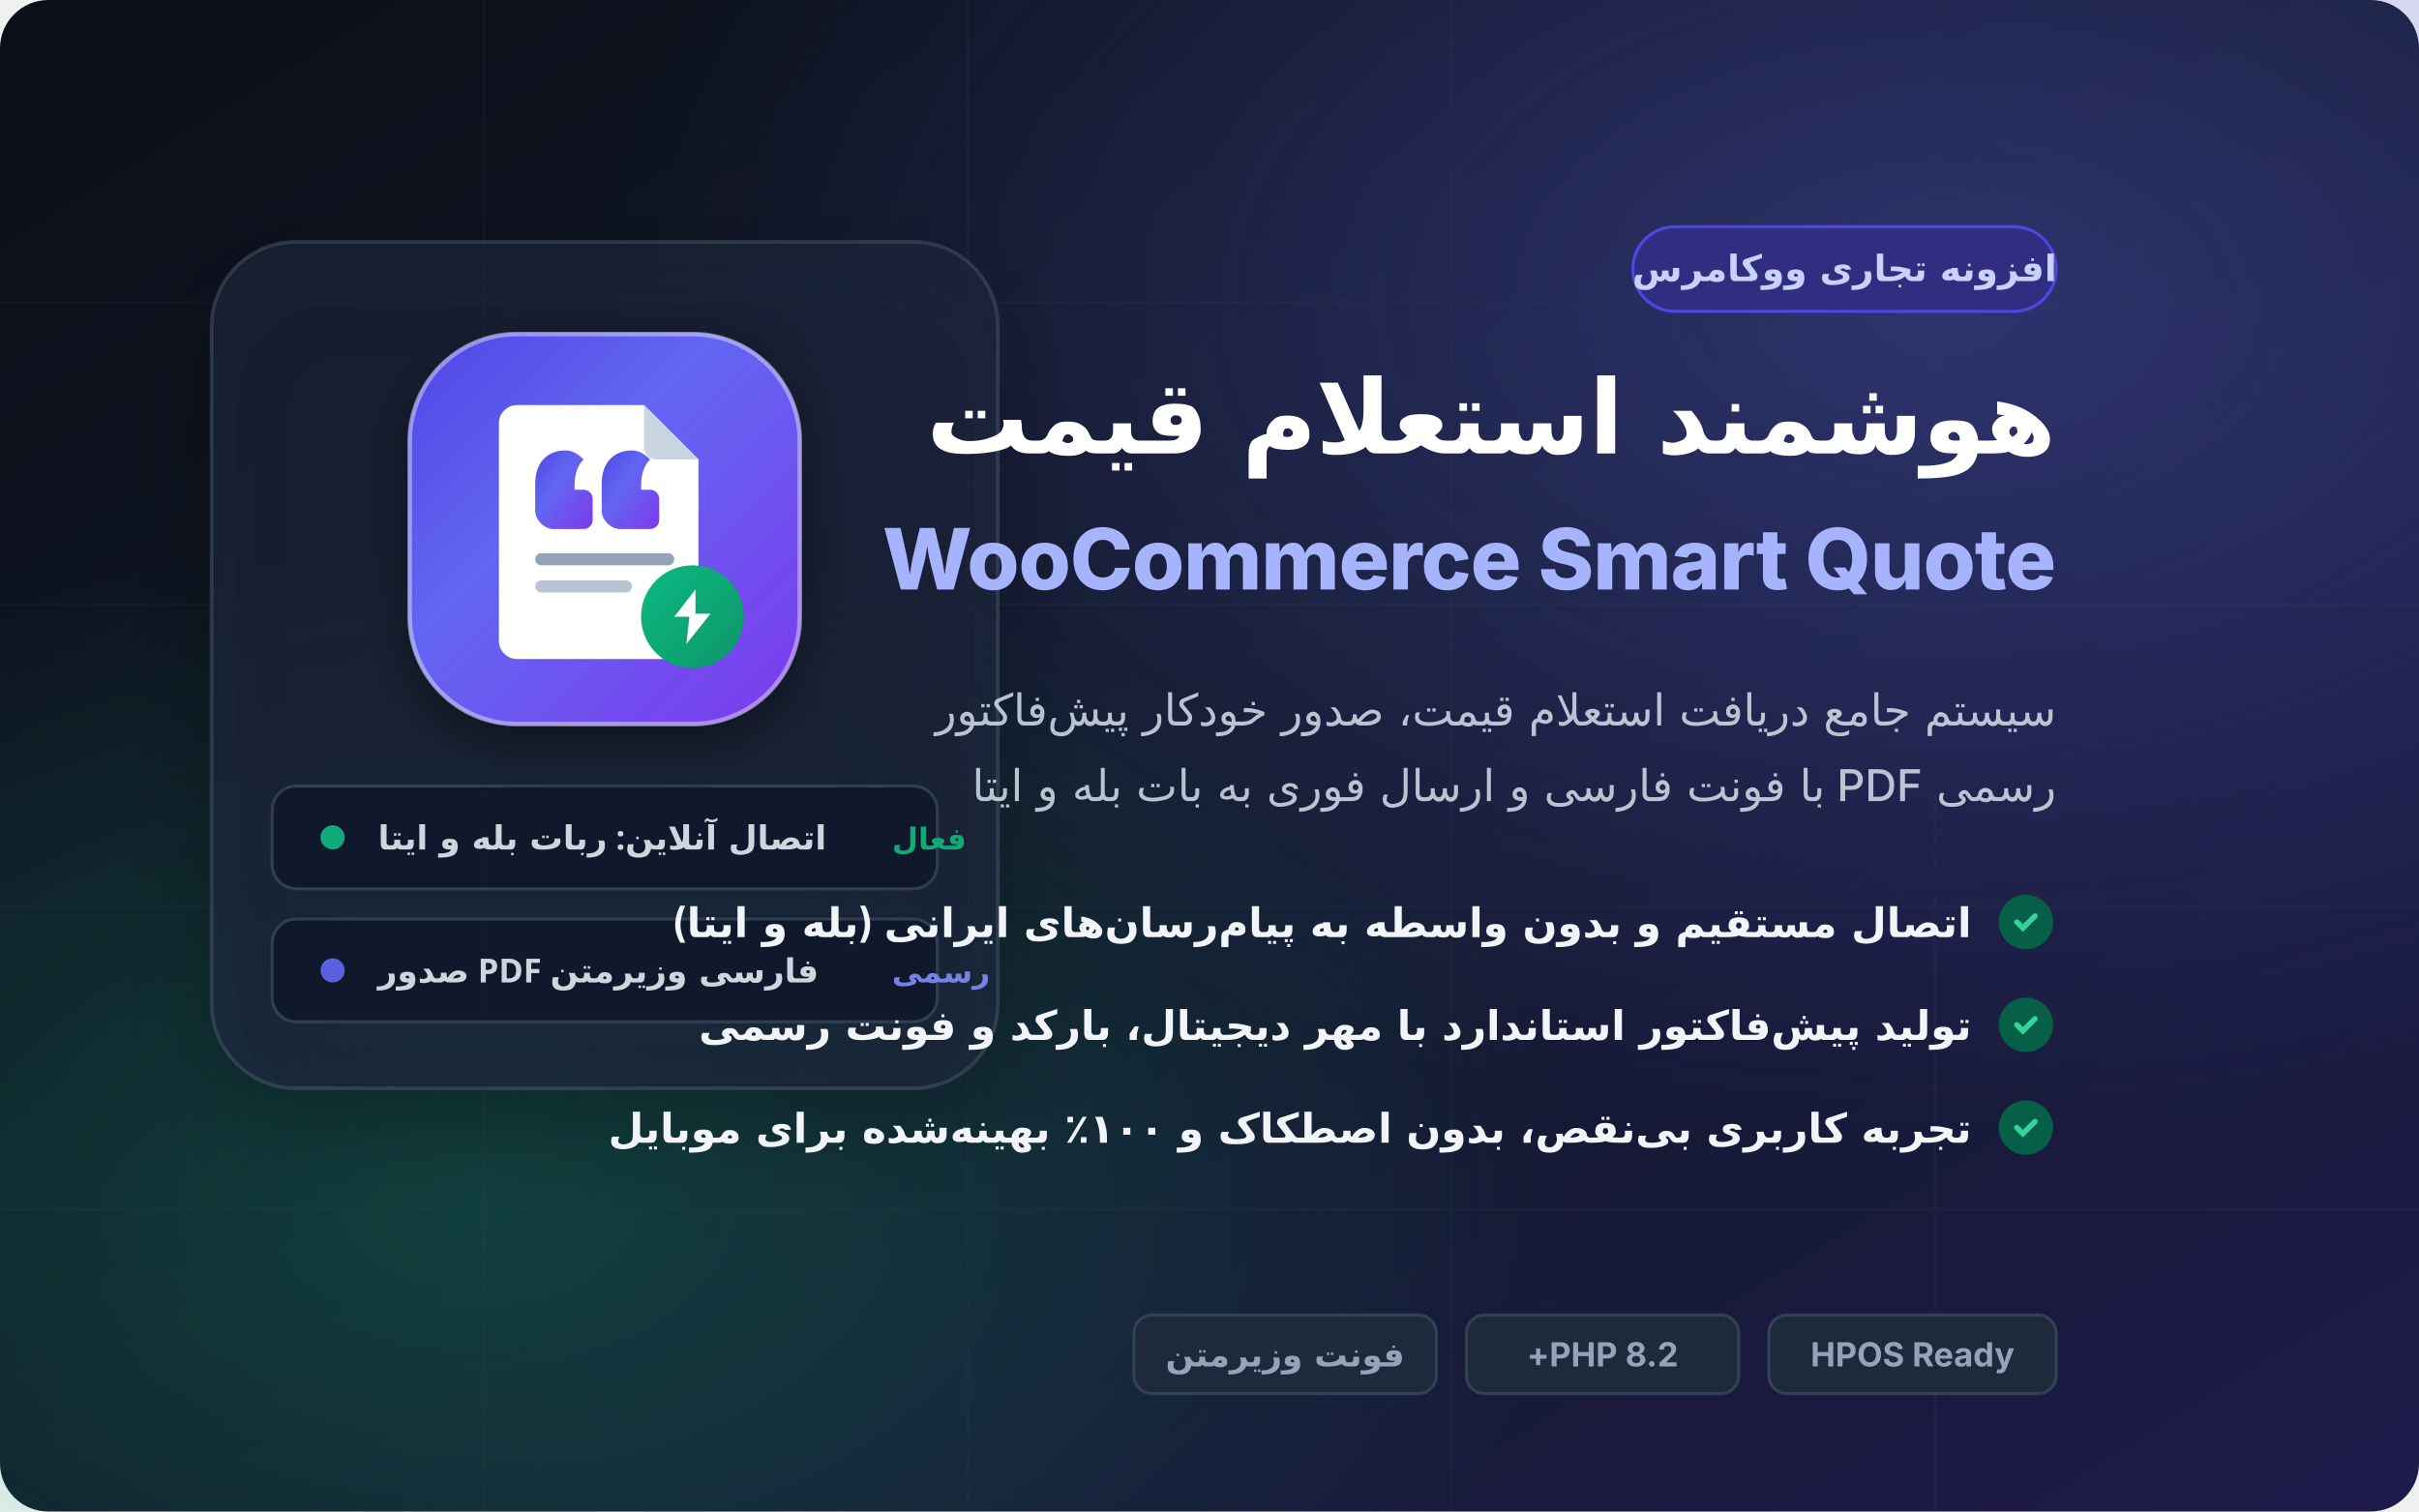
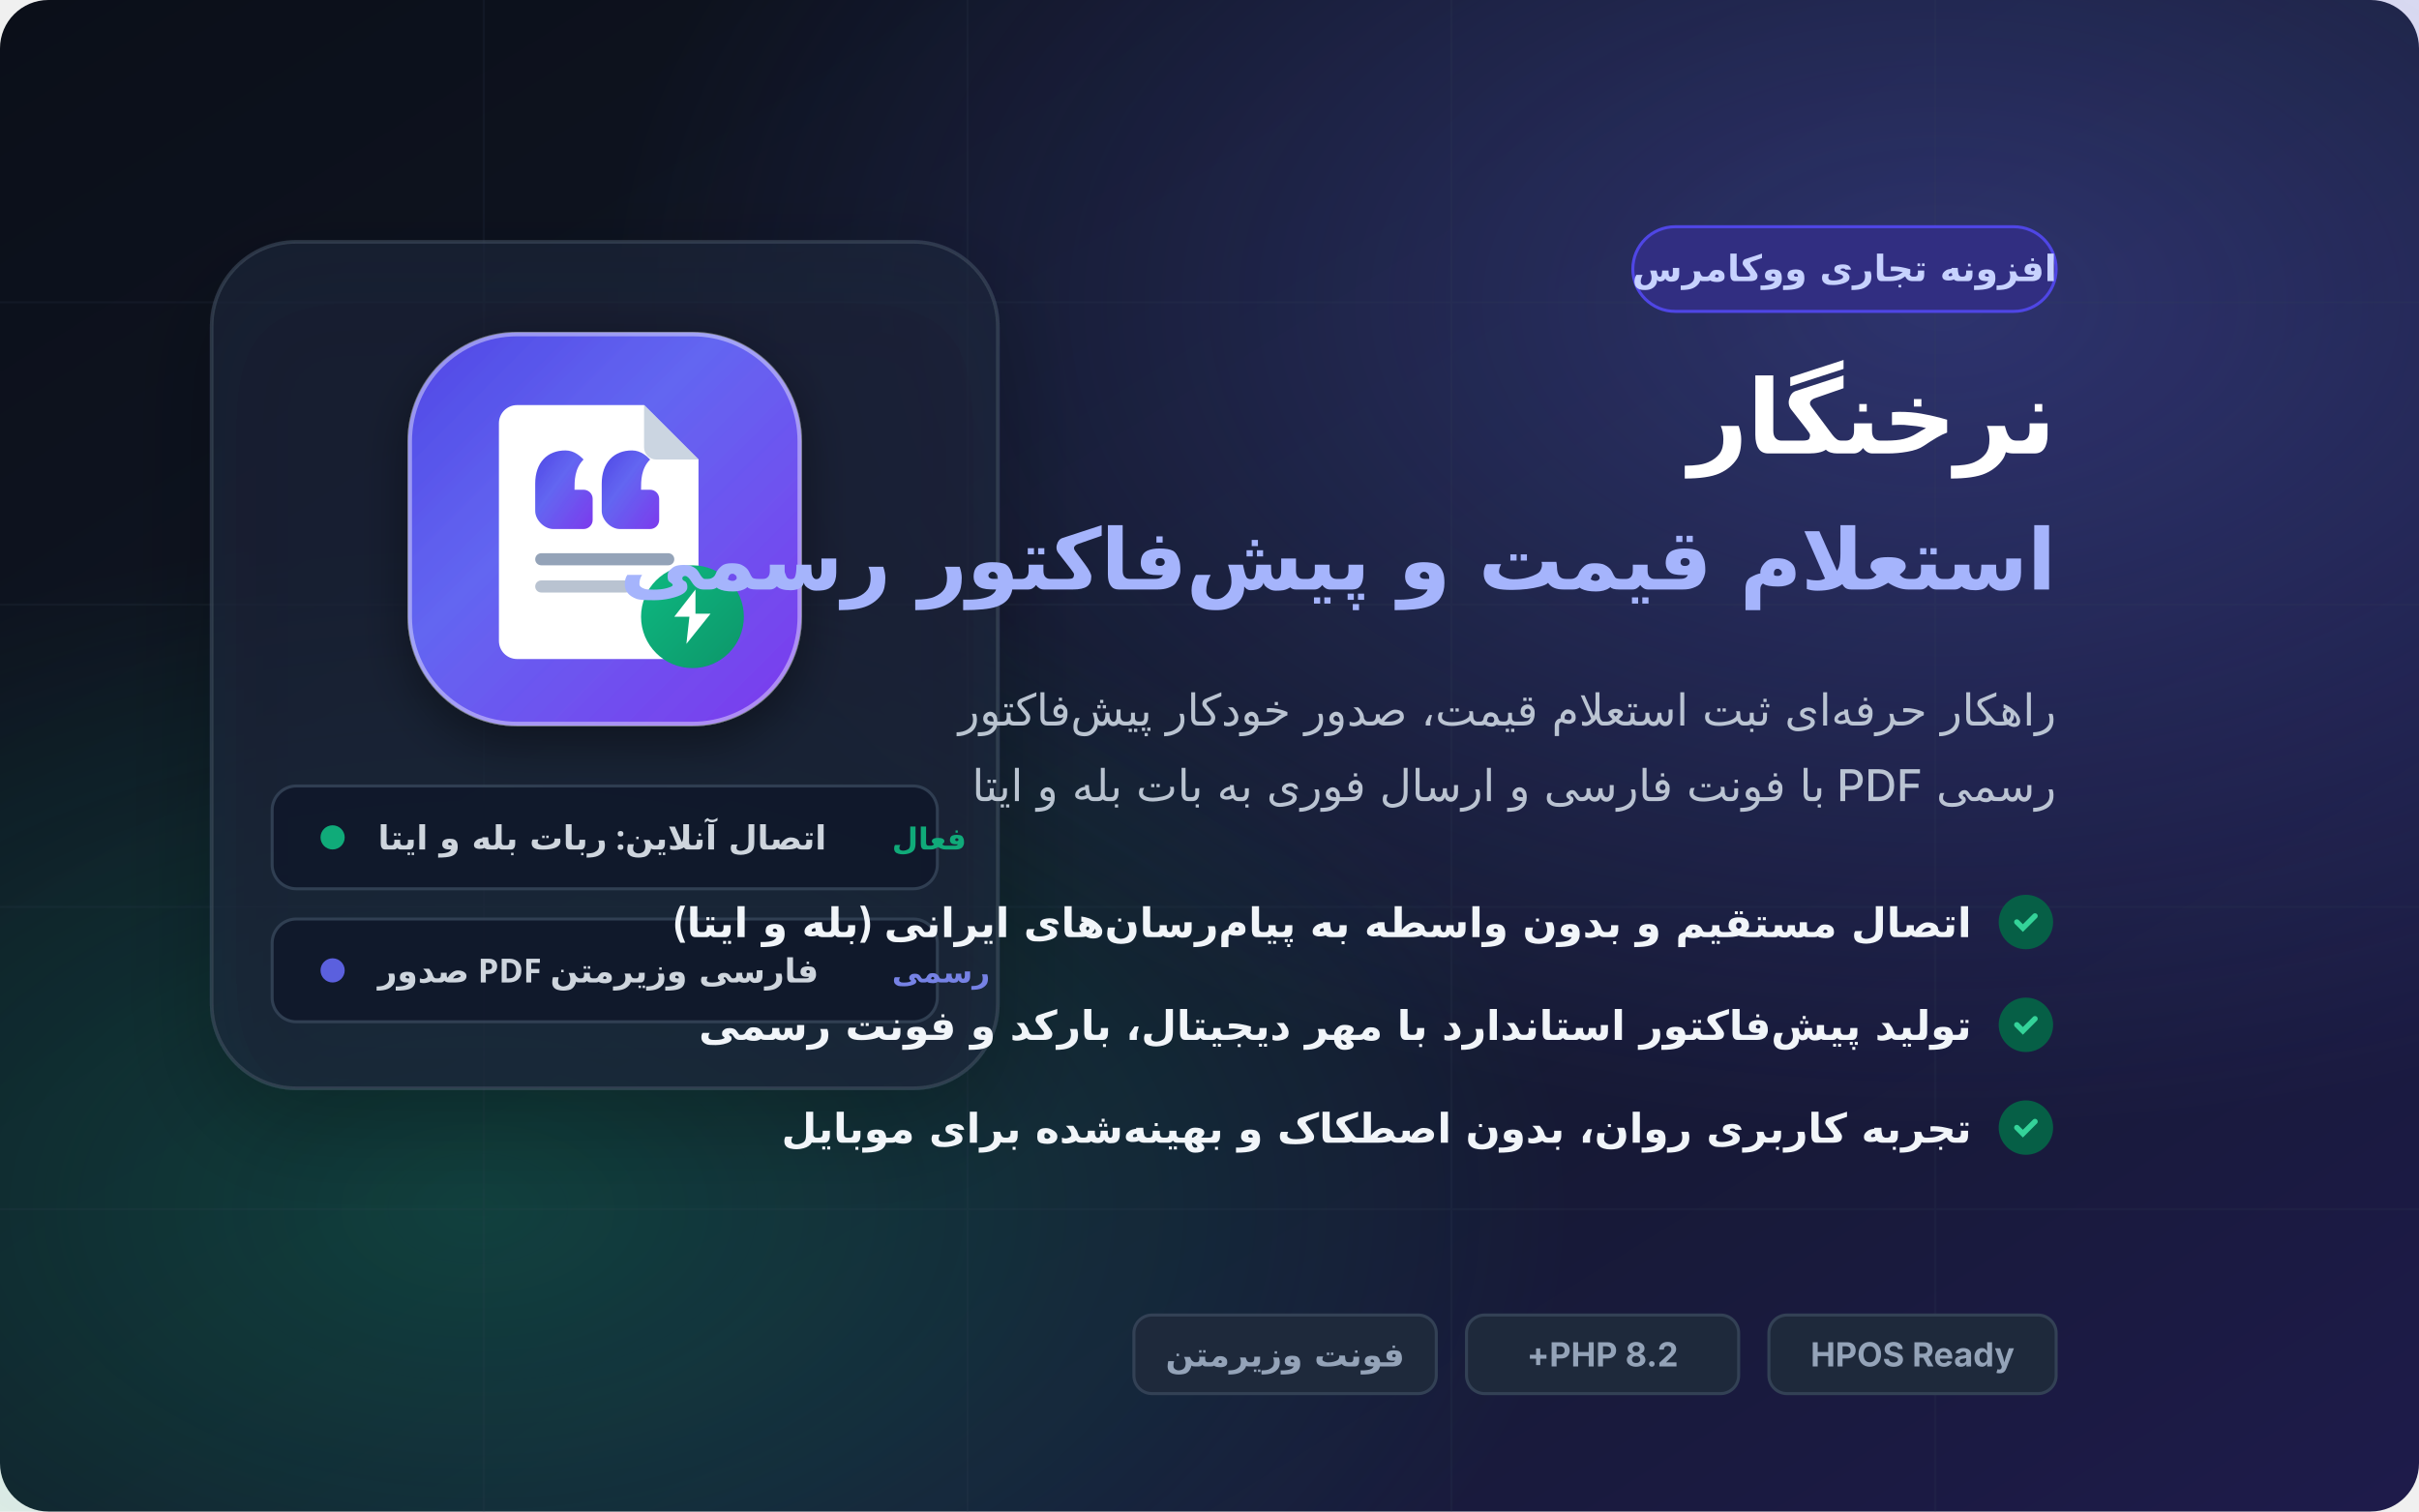
<svg xmlns="http://www.w3.org/2000/svg" viewBox="0 0 800 500" width="800" height="500" dir="rtl">
  <defs>
    <linearGradient id="coverBg" x1="0%" y1="0%" x2="100%" y2="100%">
      <stop offset="0%" stop-color="#0B0F19" />
      <stop offset="50%" stop-color="#111827" />
      <stop offset="100%" stop-color="#1E1B4B" />
    </linearGradient>
    <radialGradient id="orbViolet" cx="80%" cy="20%" r="55%">
      <stop offset="0%" stop-color="#6366F1" stop-opacity="0.35" />
      <stop offset="100%" stop-color="#6366F1" stop-opacity="0" />
    </radialGradient>
    <radialGradient id="orbEmerald" cx="20%" cy="80%" r="45%">
      <stop offset="0%" stop-color="#10B981" stop-opacity="0.25" />
      <stop offset="100%" stop-color="#10B981" stop-opacity="0" />
    </radialGradient>
    <linearGradient id="markGrad" x1="0%" y1="0%" x2="100%" y2="100%">
      <stop offset="0%" stop-color="#4F46E5" />
      <stop offset="40%" stop-color="#6366F1" />
      <stop offset="100%" stop-color="#7C3AED" />
    </linearGradient>
    <linearGradient id="sparkGrad" x1="0%" y1="0%" x2="100%" y2="100%">
      <stop offset="0%" stop-color="#10B981" />
      <stop offset="100%" stop-color="#059669" />
    </linearGradient>
    <filter id="markShadow" x="-30%" y="-30%" width="160%" height="160%">
      <feDropShadow dx="0" dy="20" stdDeviation="24" flood-color="#4F46E5" flood-opacity="0.55" />
      <feDropShadow dx="0" dy="6" stdDeviation="8" flood-color="#000000" flood-opacity="0.4" />
    </filter>
    <filter id="cardShadow" x="-20%" y="-20%" width="140%" height="140%">
      <feDropShadow dx="0" dy="12" stdDeviation="16" flood-color="#000000" flood-opacity="0.4" />
    </filter>
  </defs>
  <rect width="800" height="500" rx="16" fill="url(#coverBg)" />
  <rect width="800" height="500" fill="url(#orbViolet)" />
  <rect width="800" height="500" fill="url(#orbEmerald)" />
  <g stroke="#334155" stroke-width="0.7" opacity="0.15">
    <line x1="0" y1="100" x2="800" y2="100" />
    <line x1="0" y1="200" x2="800" y2="200" />
    <line x1="0" y1="300" x2="800" y2="300" />
    <line x1="0" y1="400" x2="800" y2="400" />
    <line x1="160" y1="0" x2="160" y2="500" />
    <line x1="320" y1="0" x2="320" y2="500" />
    <line x1="480" y1="0" x2="480" y2="500" />
    <line x1="640" y1="0" x2="640" y2="500" />
  </g>
  <g transform="translate(100, 110)">
    <rect x="-30" y="-30" width="260" height="280" rx="28" fill="#1E293B" fill-opacity="0.6" stroke="#475569" stroke-width="1.2" stroke-opacity="0.5" filter="url(#cardShadow)" />
    <g transform="translate(0, 150)" opacity="0.9">
      <rect x="-10" y="0" width="220" height="34" rx="8" fill="#0F172A" stroke="#334155" stroke-width="1" />
      <circle cx="10" cy="17" r="4" fill="#10B981" />
      <text x="25" y="21" font-family="'Vazirmatn', Tahoma, sans-serif" font-size="11" font-weight="600" fill="#E2E8F0">اتصال آنلاین: ربات بله و ایتا</text>
      <text x="195" y="21" font-family="'Vazirmatn', Tahoma, sans-serif" font-size="10" font-weight="700" fill="#10B981">فعال</text>
      <rect x="-10" y="44" width="220" height="34" rx="8" fill="#0F172A" stroke="#334155" stroke-width="1" />
      <circle cx="10" cy="61" r="4" fill="#6366F1" />
      <text x="25" y="65" font-family="'Vazirmatn', Tahoma, sans-serif" font-size="11" font-weight="600" fill="#E2E8F0">صدور PDF فارسی وزیرمتن</text>
      <text x="195" y="65" font-family="'Vazirmatn', Tahoma, sans-serif" font-size="10" font-weight="700" fill="#818CF8">رسمی</text>
    </g>
    <g transform="translate(35, 0)" filter="url(#markShadow)">
      <rect x="0" y="0" width="130" height="130" rx="36" fill="url(#markGrad)" />
      <rect x="0.5" y="0.5" width="129" height="129" rx="35.5" fill="none" stroke="#FFFFFF" stroke-width="1.5" stroke-opacity="0.4" />
      <path d="M 36 24 L 78 24 L 96 42 L 96 102 A 6 6 0 0 1 90 108 L 36 108 A 6 6 0 0 1 30 102 L 30 30 A 6 6 0 0 1 36 24 Z" fill="#FFFFFF" />
      <path d="M 78 24 L 78 38 A 4 4 0 0 0 82 42 L 96 42 Z" fill="#CBD5E1" />
      <g fill="url(#markGrad)">
        <path d="M 42 50 C 42 43 46 39 52 39 C 55 39 57 41 58 42 C 55 45 55 49 55 52 L 58 52 A 3 3 0 0 1 61 55 L 61 62 A 3 3 0 0 1 58 65 L 48 65 C 45 65 42 62 42 59 Z" />
        <path d="M 64 50 C 64 43 68 39 74 39 C 77 39 79 41 80 42 C 77 45 77 49 77 52 L 80 52 A 3 3 0 0 1 83 55 L 83 62 A 3 3 0 0 1 80 65 L 70 65 C 67 65 64 62 64 59 Z" />
      </g>
      <rect x="42" y="73" width="46" height="4" rx="2" fill="#94A3B8" />
      <rect x="42" y="82" width="32" height="4" rx="2" fill="#94A3B8" opacity="0.65" />
      <circle cx="94" cy="94" r="17" fill="url(#sparkGrad)" />
      <path d="M 95 85 L 88 94 L 93 94 L 92 103 L 100 93 L 95 93 Z" fill="#FFFFFF" />
    </g>
  </g>
  <g font-family="-apple-system, BlinkMacSystemFont, 'Vazirmatn', 'IranSans', 'Segoe UI', Tahoma, sans-serif" direction="rtl">
    <g transform="translate(680, 75)">
      <rect x="-140" y="0" width="140" height="28" rx="14" fill="#312E81" stroke="#4F46E5" stroke-width="1" />
      <text x="-70" y="18" font-size="12" font-weight="700" fill="#C7D2FE" text-anchor="middle">افزونه تجاری ووکامرس</text>
    </g>
    <text x="680" y="150" font-size="34" font-weight="900" fill="#FFFFFF" text-anchor="start" letter-spacing="-0.5">
-       هوشمند استعلام قیمت
+       نرخنگار
    </text>
    <text x="680" y="195" font-size="28" font-weight="800" fill="#A5B4FC" text-anchor="start" letter-spacing="-0.3">
-       WooCommerce Smart Quote
+       استعلام قیمت و پیش‌فاکتور رسمی
    </text>
    <text x="680" y="240" font-size="14.5" font-weight="500" fill="#CBD5E1" text-anchor="start" opacity="0.9">
-       سیستم جامع دریافت استعلام قیمت، صدور خودکار پیش‌فاکتور
+       راهکار حرفه‌ای ثبت استعلام قیمت، صدور خودکار پیش‌فاکتور
    </text>
    <text x="680" y="265" font-size="14.5" font-weight="500" fill="#CBD5E1" text-anchor="start" opacity="0.9">
      رسمی PDF با فونت فارسی و ارسال فوری به بات بله و ایتا
    </text>
    <g transform="translate(680, 310)">
      <g transform="translate(0, 0)">
        <circle cx="-10" cy="-5" r="9" fill="#065F46" />
        <path d="M -13 -5 L -11 -3 L -7 -7" stroke="#34D399" stroke-width="1.8" fill="none" stroke-linecap="round" />
        <text x="-28" y="0" font-size="13.5" font-weight="600" fill="#F1F5F9" text-anchor="start">اتصال مستقیم و بدون واسطه به پیام‌رسان‌های ایرانی (بله و ایتا)</text>
      </g>
      <g transform="translate(0, 34)">
        <circle cx="-10" cy="-5" r="9" fill="#065F46" />
        <path d="M -13 -5 L -11 -3 L -7 -7" stroke="#34D399" stroke-width="1.8" fill="none" stroke-linecap="round" />
        <text x="-28" y="0" font-size="13.5" font-weight="600" fill="#F1F5F9" text-anchor="start">تولید پیش‌فاکتور استاندارد با مهر دیجیتال، بارکد و فونت رسمی</text>
      </g>
      <g transform="translate(0, 68)">
        <circle cx="-10" cy="-5" r="9" fill="#065F46" />
        <path d="M -13 -5 L -11 -3 L -7 -7" stroke="#34D399" stroke-width="1.8" fill="none" stroke-linecap="round" />
-         <text x="-28" y="0" font-size="13.5" font-weight="600" fill="#F1F5F9" text-anchor="start">تجربه کاربری بی‌نقص، بدون اصطکاک و ۱۰۰٪ بهینه‌شده برای موبایل</text>
+         <text x="-28" y="0" font-size="13.5" font-weight="600" fill="#F1F5F9" text-anchor="start">تجربه کاربری روان، بدون اصطکاک و بهینه‌شده برای موبایل</text>
      </g>
    </g>
    <g transform="translate(680, 435)">
      <rect x="-95" y="0" width="95" height="26" rx="6" fill="#1E293B" stroke="#334155" stroke-width="1" />
      <text x="-47.5" y="17" font-size="11" font-weight="700" fill="#94A3B8" text-anchor="middle">HPOS Ready</text>
      <rect x="-195" y="0" width="90" height="26" rx="6" fill="#1E293B" stroke="#334155" stroke-width="1" />
      <text x="-150" y="17" font-size="11" font-weight="700" fill="#94A3B8" text-anchor="middle">PHP 8.2+</text>
      <rect x="-305" y="0" width="100" height="26" rx="6" fill="#1E293B" stroke="#334155" stroke-width="1" />
      <text x="-255" y="17" font-size="11" font-weight="700" fill="#94A3B8" text-anchor="middle">فونت وزیرمتن</text>
    </g>
  </g>
</svg>
